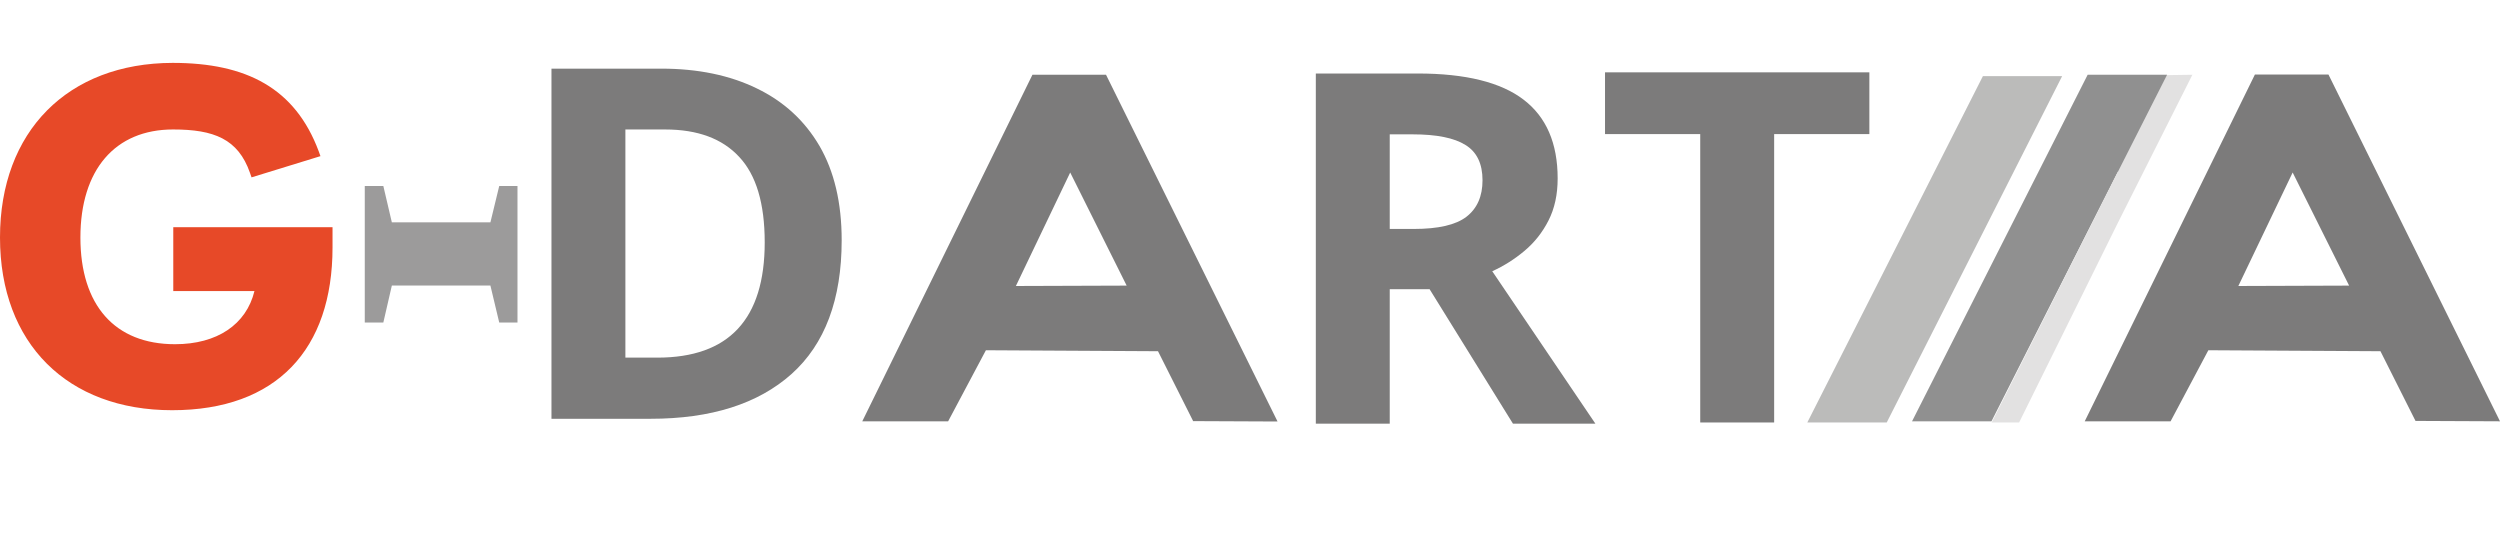
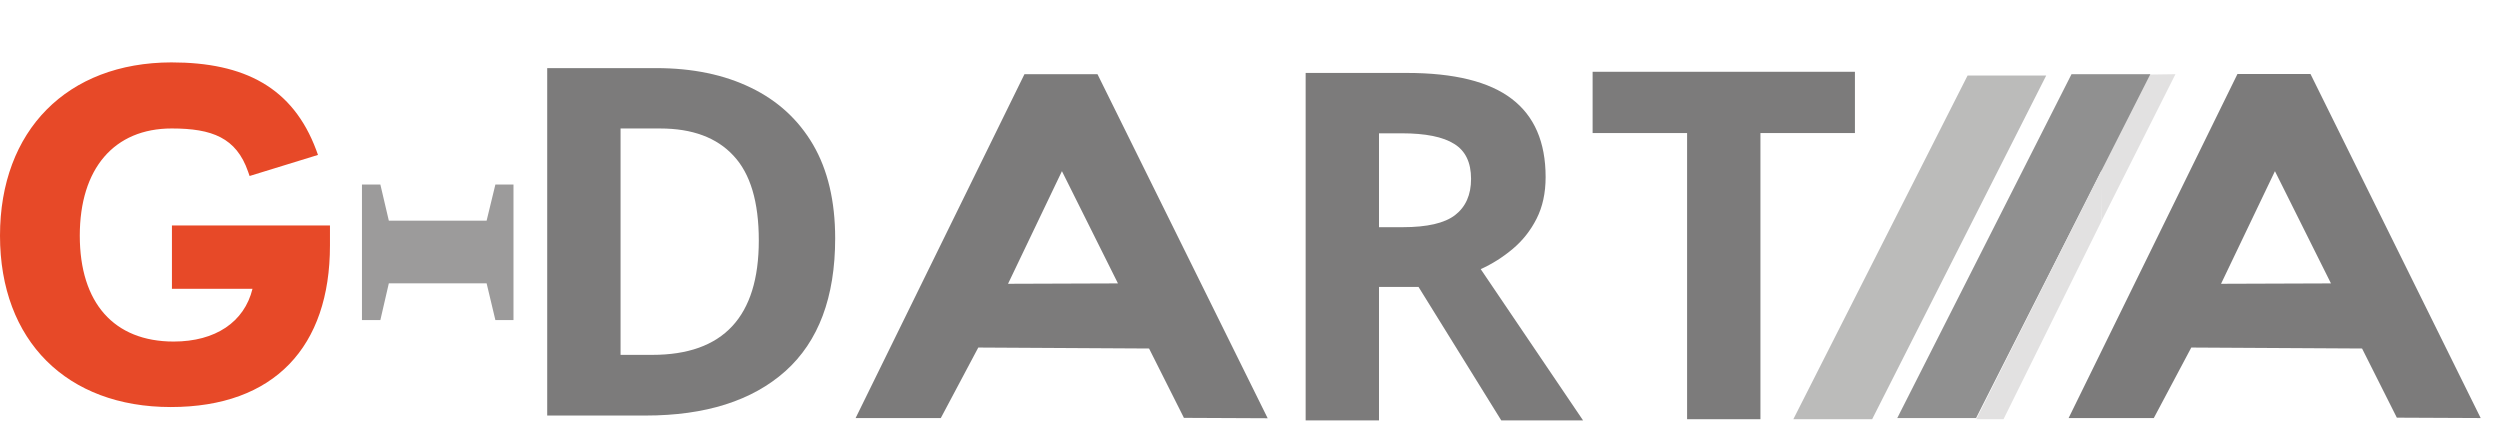
- <svg xmlns="http://www.w3.org/2000/svg" id="Capa_2" data-name="Capa 2" viewBox="0 0 128.41 27.9">
+ <svg xmlns="http://www.w3.org/2000/svg" id="Capa_2" data-name="Capa 2" viewBox="0 0 129.41 22">
  <defs>
    <style>
      .cls-1 {
        fill: #9c9b9b;
        font-size: 10.98px;
      }

      .cls-1, .cls-2, .cls-3 {
        font-family: AvenirNextLTPro-Bold, 'Avenir Next LT Pro';
        font-weight: 700;
      }

      .cls-4 {
        fill: #909090;
      }

      .cls-2 {
        letter-spacing: -.02em;
      }

      .cls-2, .cls-5, .cls-3 {
        fill: #7c7b7b;
      }

      .cls-2, .cls-3 {
        font-size: 25.19px;
      }

      .cls-6 {
        fill: #bbbbba;
      }

      .cls-7 {
        fill: #e2e1e1;
      }

      .cls-8 {
        fill: #e74928;
      }
    </style>
  </defs>
  <g id="Capa_1-2" data-name="Capa 1">
    <g>
      <path class="cls-8" d="m8.91,14.95h4.16c-.42,1.72-1.92,2.73-4.08,2.73-3.09,0-4.86-2-4.86-5.48s1.78-5.55,4.76-5.55c2.09,0,3.34.48,3.95,2.23l.08.23,3.54-1.09-.09-.25c-1.21-3.24-3.71-4.54-7.5-4.54C3.48,3.24,0,6.75,0,12.2s3.47,8.87,8.84,8.87,8.24-3.13,8.24-8.36v-1.04h-8.18v3.29Z" />
      <polygon class="cls-7" points="111.21 3.86 108.74 8.72 108.79 11.43 112.61 3.84 111.21 3.86" />
      <polygon class="cls-4" points="107.23 3.84 98.21 21.64 102.29 21.64 111.31 3.84 107.23 3.84" />
      <polygon class="cls-6" points="101.85 3.91 92.83 21.7 96.91 21.7 105.92 3.91 101.85 3.91" />
      <polygon class="cls-7" points="108.79 8.8 108.79 11.43 103.71 21.7 102.3 21.7 108.79 8.8" />
      <text class="cls-3" transform="translate(26.06 21.51)">
        <tspan x="0" y="0">D</tspan>
      </text>
      <text class="cls-3" transform="translate(65.32 21.76)">
        <tspan x="0" y="0">R</tspan>
      </text>
      <text class="cls-2" transform="translate(81.94 21.7)">
        <tspan x="0" y="0">T</tspan>
      </text>
      <text class="cls-1" transform="translate(26.58 17.24) rotate(-90) scale(1.96 1)">
        <tspan x="0" y="0">I</tspan>
      </text>
      <path class="cls-5" d="m124.07,21.62l-1.8-3.58-8.84-.05-1.94,3.65h-4.41l8.74-17.81h3.78s8.81,17.81,8.81,17.81l-4.35-.02Zm-6.31-12.76l-2.79,5.83,5.69-.02-2.9-5.81Z" />
      <path class="cls-5" d="m61.28,21.62l-1.8-3.58-8.84-.05-1.94,3.65h-4.41L53.03,3.84h3.78s8.81,17.81,8.81,17.81l-4.35-.02Zm-6.31-12.76l-2.79,5.83,5.69-.02-2.9-5.81Z" />
    </g>
  </g>
</svg>
